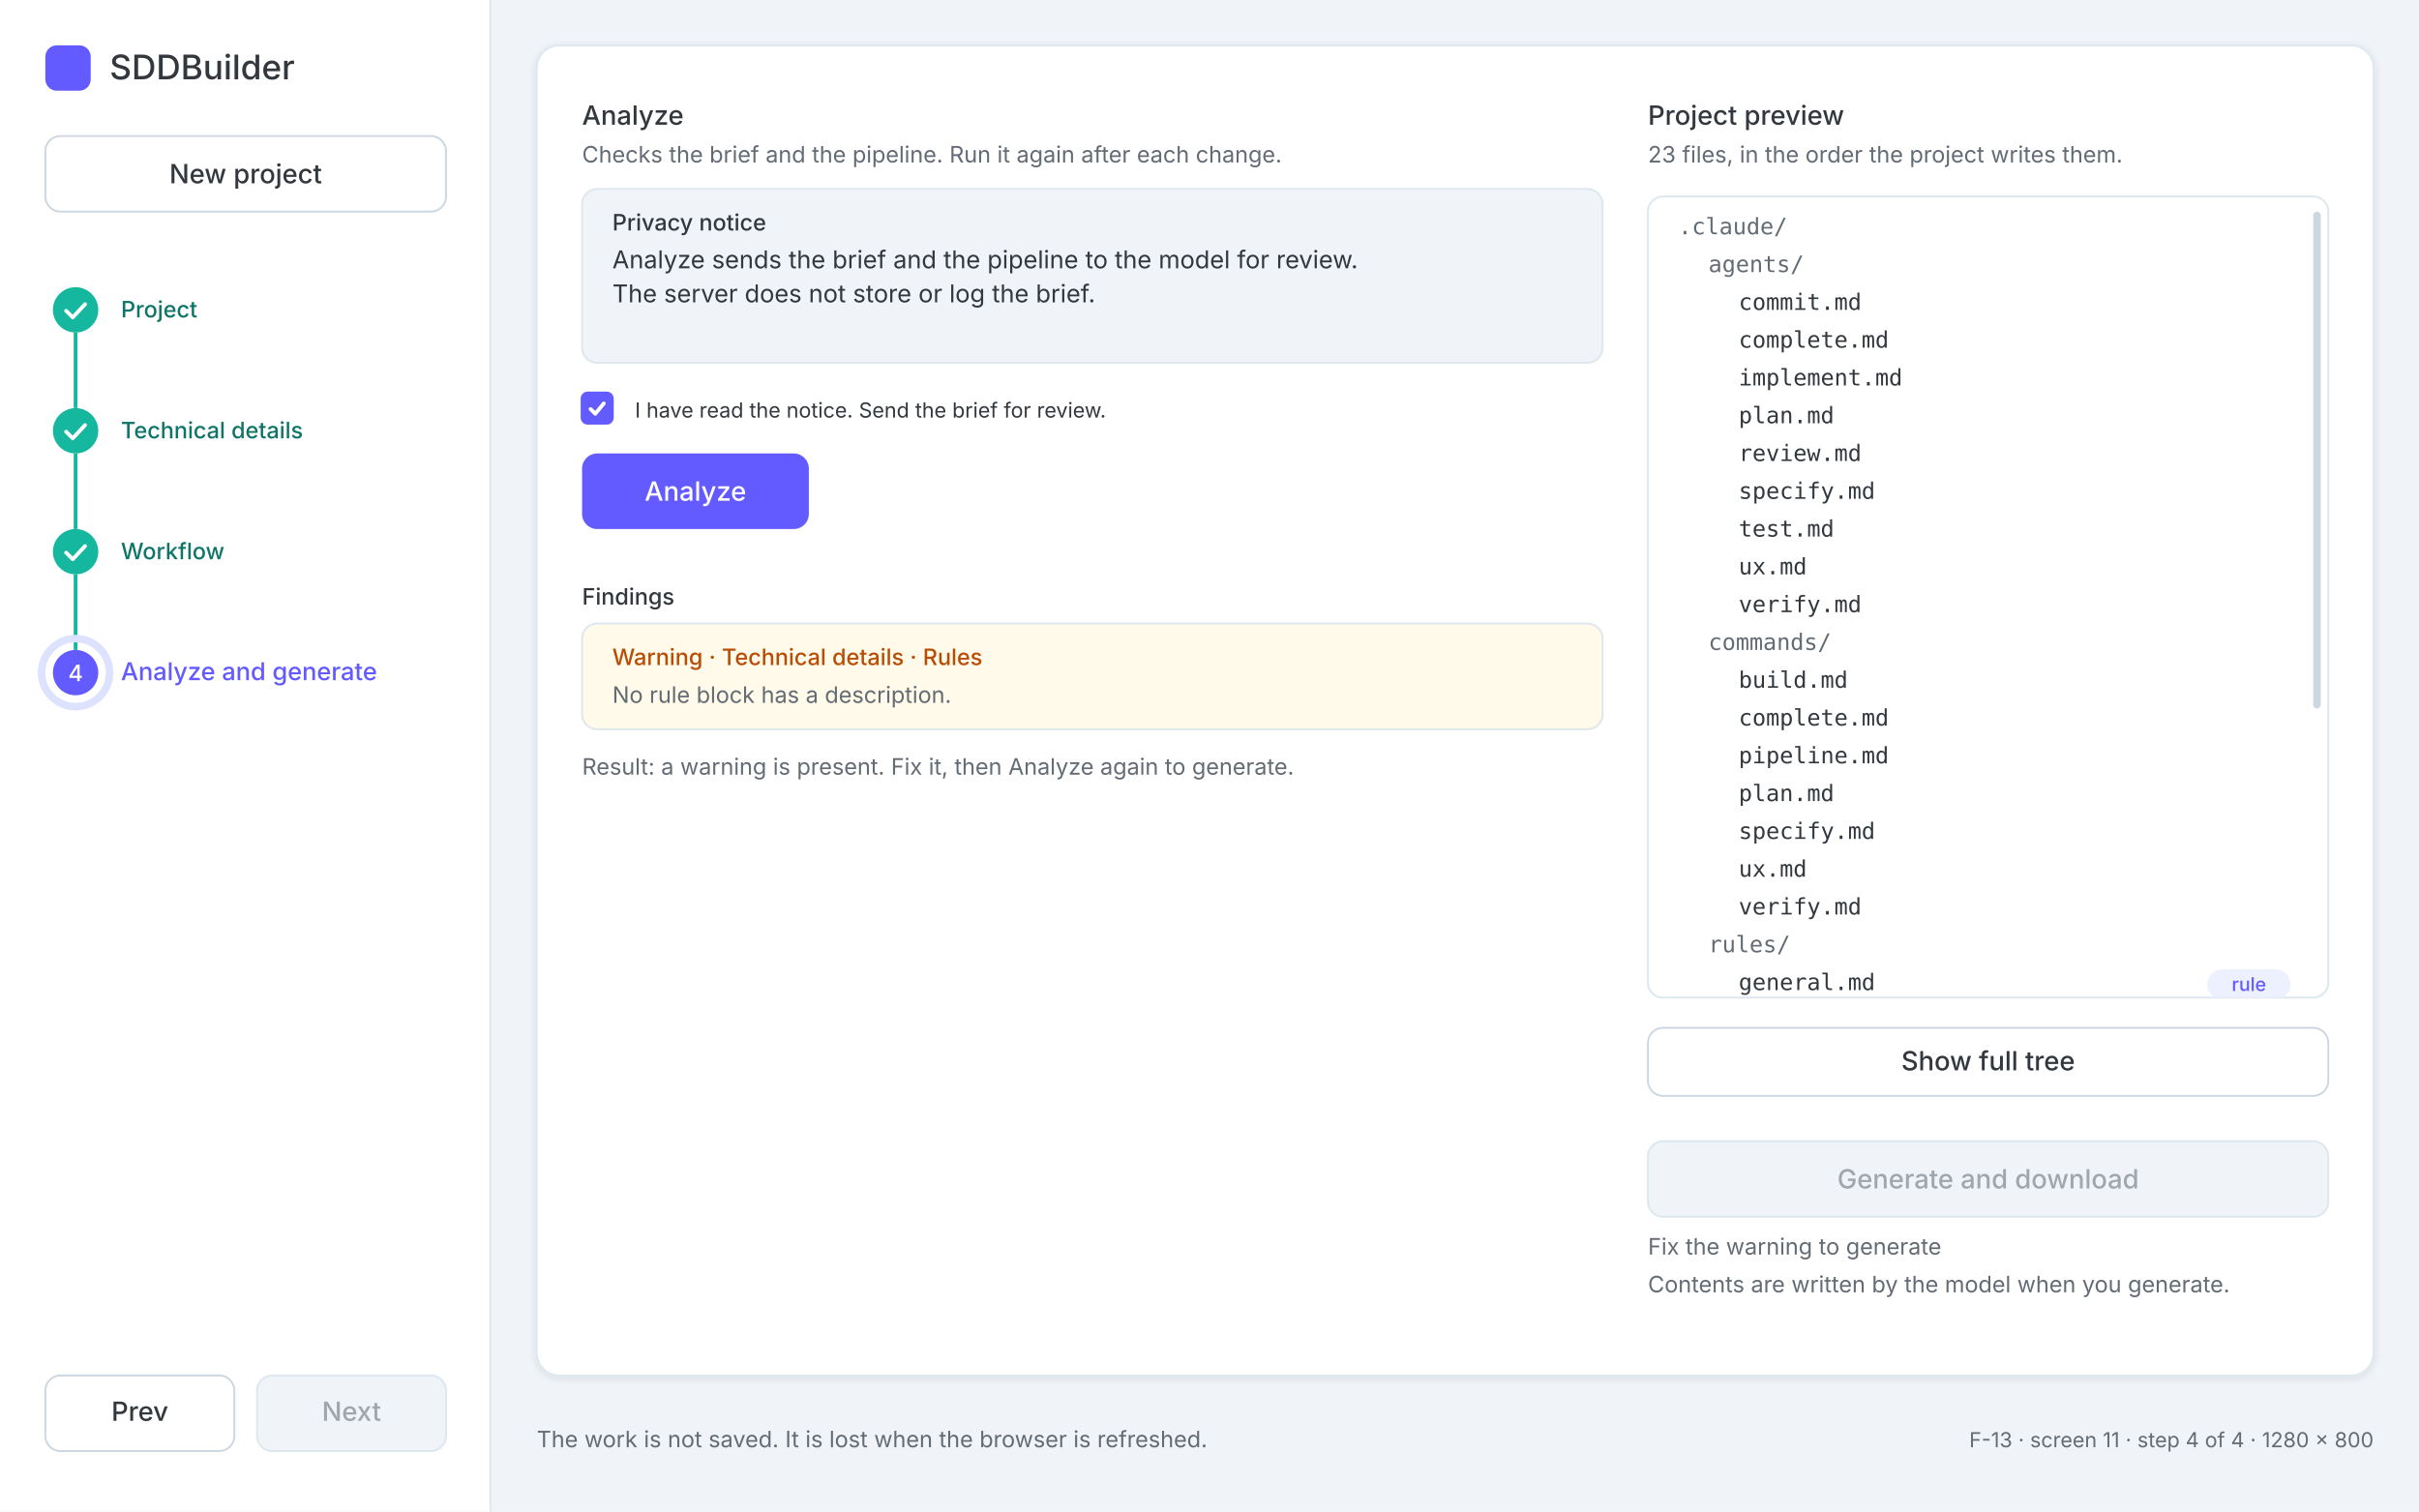
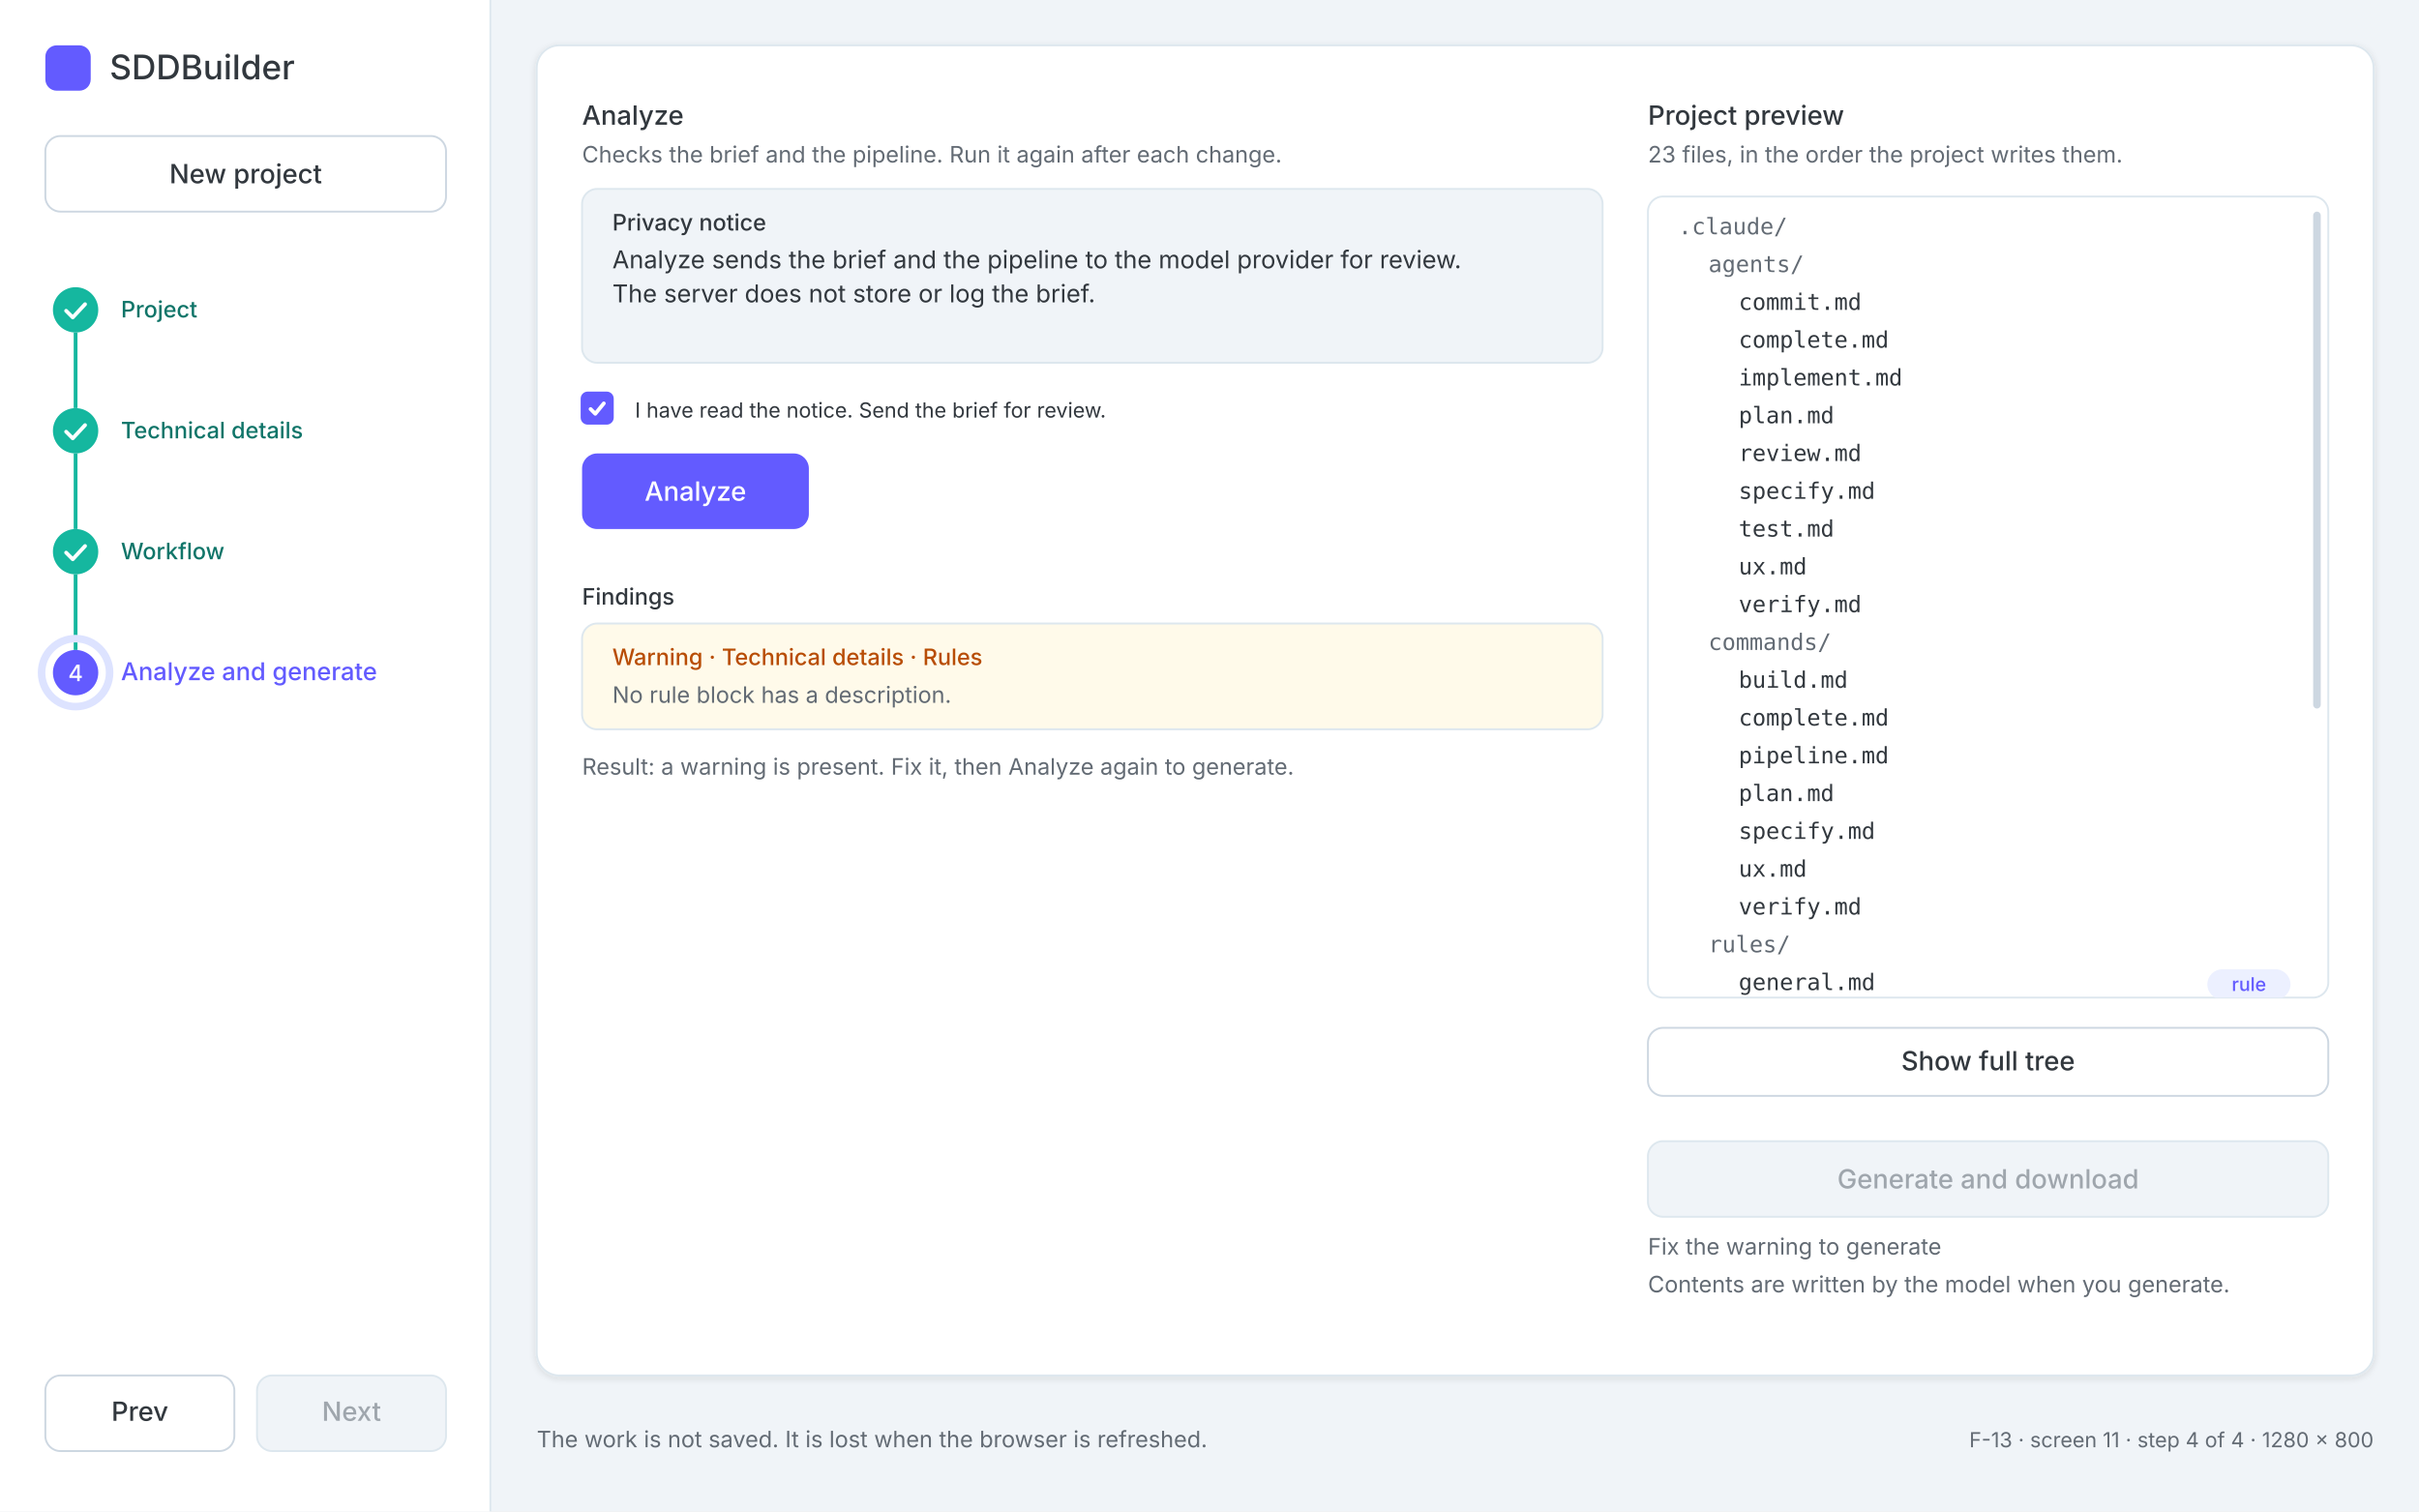
<svg xmlns="http://www.w3.org/2000/svg" width="1280" height="800" viewBox="0 0 1280 800">
  <defs>
    <filter id="sh" x="-5%" y="-5%" width="110%" height="115%">
      <feDropShadow dx="0" dy="1" stdDeviation="2" flood-color="#32383E" flood-opacity="0.12" />
    </filter>
  </defs>
  <style>
text{font-family:Inter,system-ui,-apple-system,"Segoe UI",sans-serif;font-size:13px;fill:#32383E}
.brand{font-size:18px;font-weight:500}
.btnText{font-size:14px;font-weight:500;fill:#FFFFFF}
.btnDark{font-size:14px;font-weight:500;fill:#32383E}
.navOff{font-size:14px;font-weight:500;fill:#9FA6AD}
.h1{font-size:16px;font-weight:500}
.h2{font-size:14px;font-weight:500}
.b12{font-size:12px;font-weight:500}
.muted{font-size:12px;fill:#636B74}
.caption{font-size:11px;fill:#636B74}
.label-cur{font-size:13px;font-weight:500;fill:#635BFF}
.label-done{font-size:12px;font-weight:500;fill:#107569}
.label-todo{font-size:12px;font-weight:500;fill:#636B74}
.num{font-size:12px;font-weight:500;fill:#FFFFFF}
.num-todo{font-size:12px;font-weight:500;fill:#636B74}
.disText{font-size:14px;font-weight:500;fill:#9FA6AD}
.pill{font-size:12px;font-weight:500}
.tree{font-family:"ui-monospace",Menlo,Consolas,monospace;font-size:12px;fill:#32383E}
.dir{fill:#636B74}
.errT{font-size:11px;fill:#BB241A}
.tagT{font-size:10px;font-weight:500;fill:#635BFF}
.card{fill:#FFFFFF;stroke:#DDE7EE}
.btnP{fill:#635BFF}
.btn{fill:#FFFFFF;stroke:#CDD7E1}
.btnOff{fill:#F0F4F8;stroke:#DDE7EE}
.ring{fill:none;stroke:#DDE3FF;stroke-width:4}
.node-todo{fill:#FFFFFF;stroke:#CDD7E1;stroke-width:1.5}
.node-cur{fill:#635BFF}
.node-done{fill:#15B79F}
.check{fill:none;stroke:#FFFFFF;stroke-width:2;stroke-linecap:round;stroke-linejoin:round}
.line-todo{stroke:#CDD7E1;stroke-width:2}
.line-done{stroke:#15B79F;stroke-width:2}
.row{fill:#FFFFFF;stroke:#DDE7EE}
.panel{fill:#FFFFFF;stroke:#DDE7EE}
.thumb{fill:#CDD7E1}
</style>
  <rect width="1280" height="800" fill="#F0F4F8" />
  <rect x="0" y="0" width="260" height="800" fill="#FFFFFF" />
  <rect x="259" y="0" width="1" height="800" fill="#DDE7EE" />
  <rect x="24" y="24" width="24" height="24" rx="6" fill="#635BFF" />
  <text x="58" y="42" class="brand">SDDBuilder</text>
  <rect x="24" y="72" width="212" height="40" rx="8" class="btn" />
  <text x="130" y="97" class="btnDark" text-anchor="middle">New project</text>
  <line x1="40" y1="176" x2="40" y2="216" class="line-done" />
  <line x1="40" y1="240" x2="40" y2="280" class="line-done" />
  <line x1="40" y1="304" x2="40" y2="344" class="line-done" />
  <circle class="node-done" cx="40" cy="164" r="12" />
  <path class="check" d="M35 164.5 L38.5 168 L45 161" />
  <text class="label-done" x="64" y="168">Project</text>
  <circle class="node-done" cx="40" cy="228" r="12" />
  <path class="check" d="M35 228.5 L38.5 232 L45 225" />
  <text class="label-done" x="64" y="232">Technical details</text>
  <circle class="node-done" cx="40" cy="292" r="12" />
  <path class="check" d="M35 292.5 L38.5 296 L45 289" />
  <text class="label-done" x="64" y="296">Workflow</text>
  <circle class="ring" cx="40" cy="356" r="18" />
  <circle class="node-cur" cx="40" cy="356" r="12" />
  <text class="num" x="40" y="360.5" text-anchor="middle">4</text>
  <text class="label-cur" x="64" y="360">Analyze and generate</text>
  <g>
    <rect class="btn" x="24" y="728" width="100" height="40" rx="8" />
    <text class="btnDark" x="74" y="752" text-anchor="middle">Prev</text>
  </g>
  <g>
    <rect class="btnOff" x="136" y="728" width="100" height="40" rx="8" />
    <text class="navOff" x="186" y="752" text-anchor="middle">Next</text>
  </g>
  <rect x="284" y="24" width="972" height="704" rx="12" class="card" filter="url(#sh)" />
  <text x="308" y="66" class="h2">Analyze</text>
  <text x="308" y="86" class="muted">Checks the brief and the pipeline. Run it again after each change.</text>
  <rect x="308" y="100" width="540" height="92" rx="8" fill="#F0F4F8" stroke="#DDE7EE" />
  <text x="324" y="122" class="b12">Privacy notice</text>
-   <text x="324" y="142">Analyze sends the brief and the pipeline to the model for review.</text>
+   <text x="324" y="142">Analyze sends the brief and the pipeline to the model provider for review.</text>
  <text x="324" y="160">The server does not store or log the brief.</text>
  <g>
    <rect x="308" y="208" width="16" height="16" rx="3" fill="#635BFF" stroke="#635BFF" stroke-width="1.5" />
    <path class="check" d="M312.5 216.5 L315 219 L319.5 213.5" />
  </g>
  <text x="336" y="221" style="font-size:11px">I have read the notice. Send the brief for review.</text>
  <g>
    <rect class="btnP" x="308" y="240" width="120" height="40" rx="8" />
    <text class="btnText" x="368" y="265" text-anchor="middle">Analyze</text>
  </g>
  <text x="308" y="320" class="b12">Findings</text>
  <rect x="308" y="330" width="540" height="56" rx="8" fill="#FFFAEA" stroke="#DDE7EE" />
  <text x="324" y="352" class="b12" style="fill:#B84D05">Warning · Technical details · Rules</text>
  <text x="324" y="372" class="muted">No rule block has a description.</text>
  <text x="308" y="410" class="muted">Result: a warning is present. Fix it, then Analyze again to generate.</text>
  <text x="872" y="66" class="h2">Project preview</text>
  <text x="872" y="86" class="muted">23 files, in the order the project writes them.</text>
  <clipPath id="clipCol">
    <rect x="872" y="104" width="360" height="424" rx="8" />
  </clipPath>
  <rect class="panel" x="872" y="104" width="360" height="424" rx="8" />
  <g clip-path="url(#clipCol)">
    <text x="888" y="124" class="tree dir">.claude/</text>
    <text x="904" y="144" class="tree dir">agents/</text>
    <text x="920" y="164" class="tree">commit.md</text>
    <text x="920" y="184" class="tree">complete.md</text>
    <text x="920" y="204" class="tree">implement.md</text>
    <text x="920" y="224" class="tree">plan.md</text>
    <text x="920" y="244" class="tree">review.md</text>
    <text x="920" y="264" class="tree">specify.md</text>
    <text x="920" y="284" class="tree">test.md</text>
    <text x="920" y="304" class="tree">ux.md</text>
    <text x="920" y="324" class="tree">verify.md</text>
    <text x="904" y="344" class="tree dir">commands/</text>
    <text x="920" y="364" class="tree">build.md</text>
    <text x="920" y="384" class="tree">complete.md</text>
    <text x="920" y="404" class="tree">pipeline.md</text>
    <text x="920" y="424" class="tree">plan.md</text>
    <text x="920" y="444" class="tree">specify.md</text>
    <text x="920" y="464" class="tree">ux.md</text>
    <text x="920" y="484" class="tree">verify.md</text>
    <text x="904" y="504" class="tree dir">rules/</text>
    <text x="920" y="524" class="tree">general.md</text>
    <rect x="1168" y="513" width="44" height="16" rx="8" fill="#ECF0FF" />
    <text class="tagT" x="1190" y="524.5" text-anchor="middle">rule</text>
    <text x="920" y="544" class="tree">typescript.md</text>
    <rect x="1168" y="533" width="44" height="16" rx="8" fill="#ECF0FF" />
    <text class="tagT" x="1190" y="544.5" text-anchor="middle">rule</text>
    <text x="888" y="564" class="tree">CLAUDE.md</text>
    <text x="888" y="584" class="tree dir">spec/</text>
    <text x="904" y="604" class="tree dir">documents/</text>
    <text x="920" y="624" class="tree">process.md</text>
    <text x="904" y="644" class="tree dir">specifications/</text>
    <text x="920" y="664" class="tree dir">F-00-template/</text>
    <text x="936" y="684" class="tree">plan.md</text>
    <text x="936" y="704" class="tree">progress.md</text>
    <text x="936" y="724" class="tree">stories.md</text>
  </g>
  <rect class="thumb" x="1224" y="112" width="4" height="263" rx="2" />
  <g>
    <rect class="btn" x="872" y="544" width="360" height="36" rx="8" />
    <text class="btnDark" x="1052" y="566.5" text-anchor="middle">Show full tree</text>
  </g>
  <g>
    <rect class="btnOff" x="872" y="604" width="360" height="40" rx="8" />
    <text class="disText" x="1052" y="629" text-anchor="middle">Generate and download</text>
  </g>
  <text x="872" y="664" class="muted">Fix the warning to generate</text>
  <text x="872" y="684" class="muted">Contents are written by the model when you generate.</text>
  <text x="284" y="766" class="muted">The work is not saved. It is lost when the browser is refreshed.</text>
  <text x="1256" y="766" class="caption" text-anchor="end">F-13 · screen 11 · step 4 of 4 · 1280 × 800</text>
</svg>
